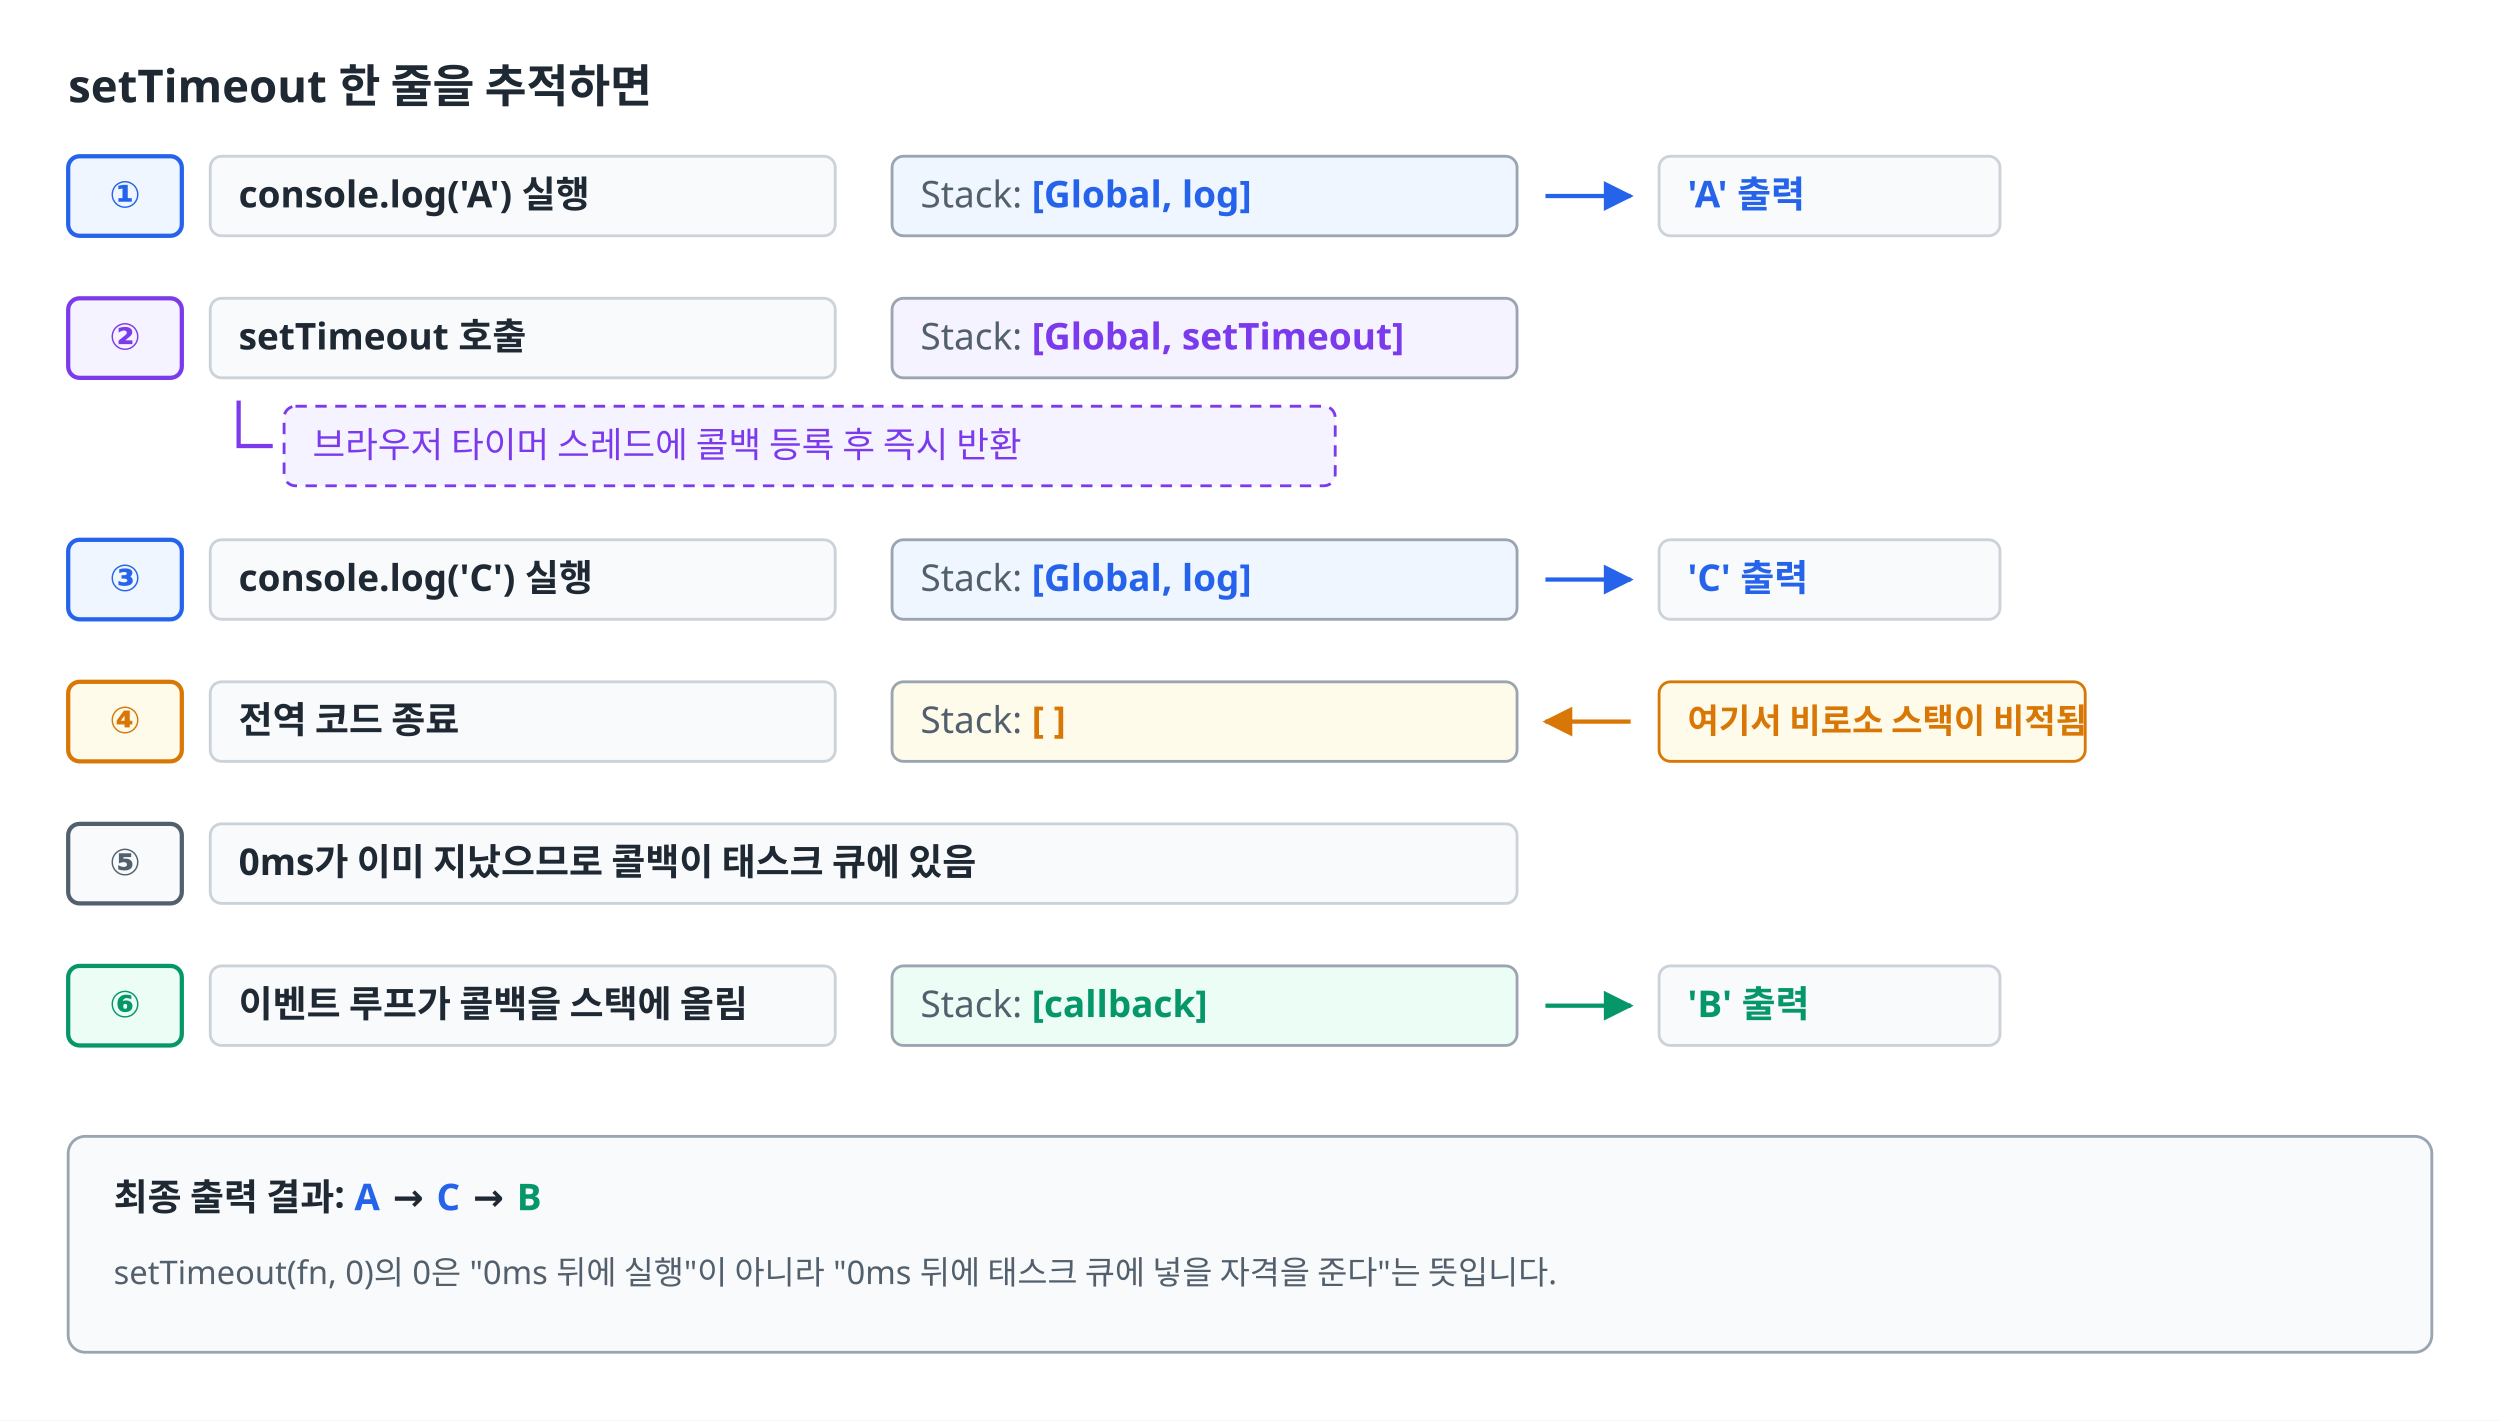
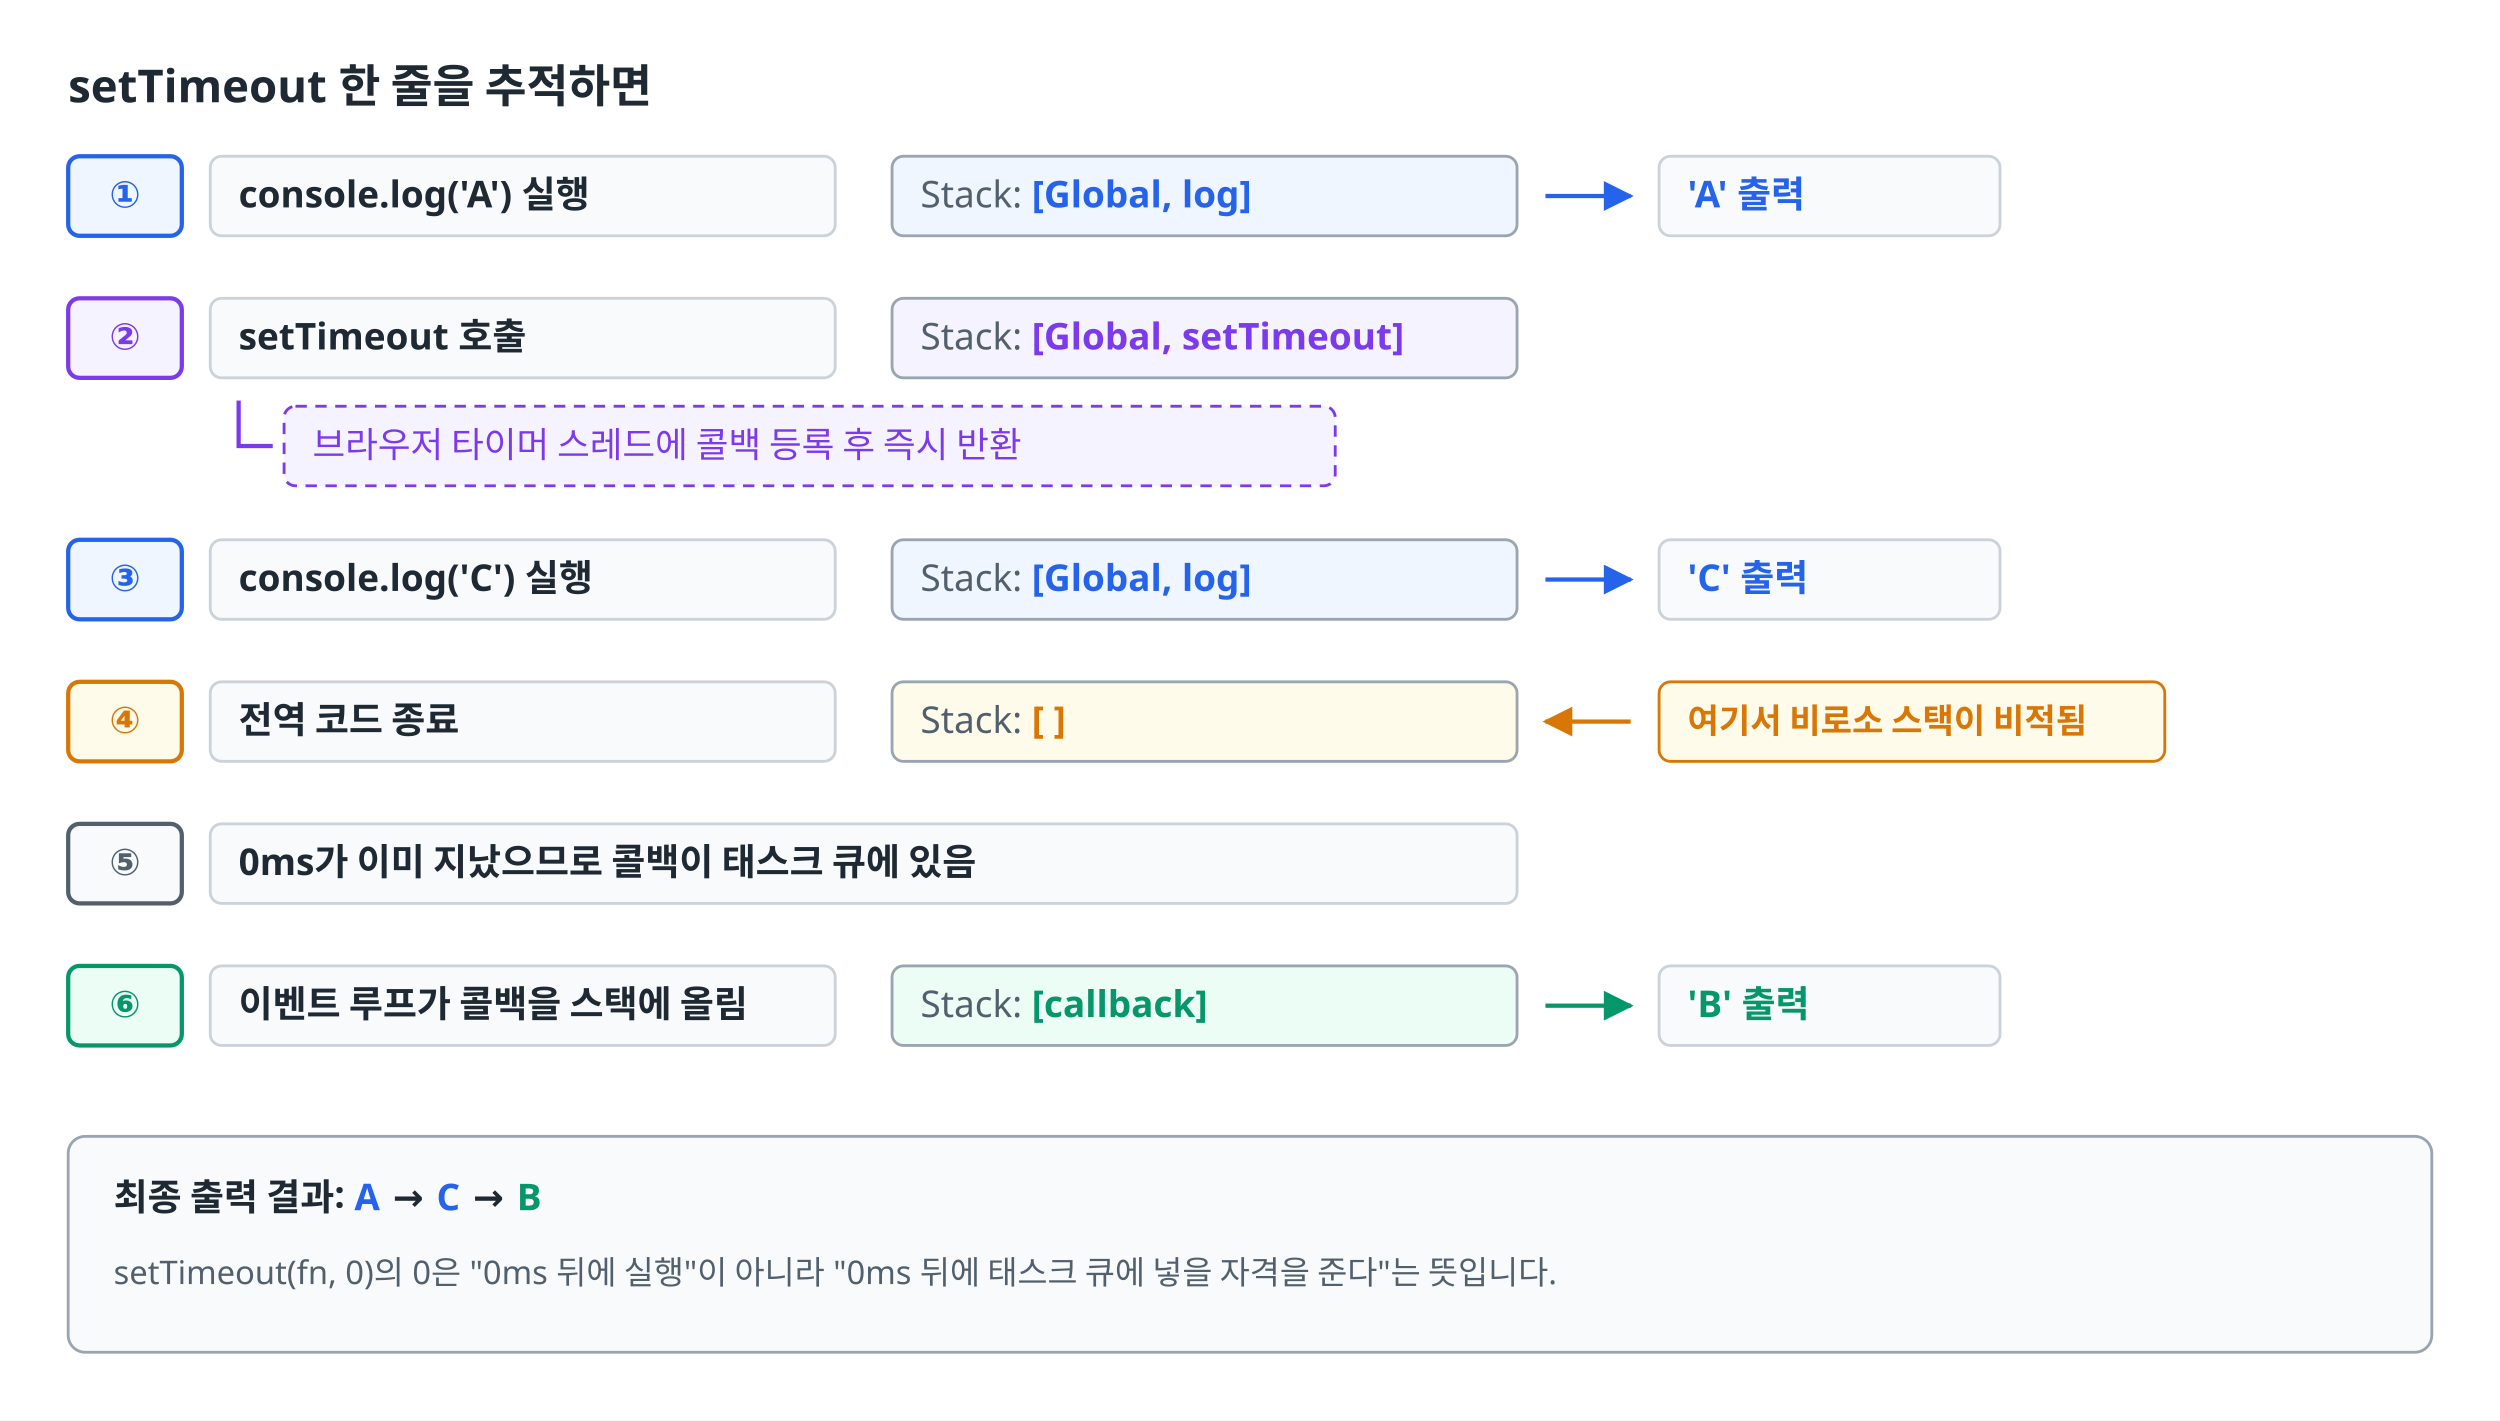
<svg xmlns="http://www.w3.org/2000/svg" viewBox="0 0 880 500" width="880" height="500" font-family="'Malgun Gothic','Apple SD Gothic Neo','Noto Sans KR','Segoe UI',sans-serif" role="img" aria-labelledby="t d">
  <rect width="880" height="500" fill="#ffffff" />
  <defs>
    <marker id="a-blue" viewBox="0 0 10 10" refX="9" refY="5" markerWidth="7" markerHeight="7" orient="auto-start-reverse">
      <path d="M0,0 L10,5 L0,10 z" fill="#2563eb" />
    </marker>
    <marker id="a-purple" viewBox="0 0 10 10" refX="9" refY="5" markerWidth="7" markerHeight="7" orient="auto-start-reverse">
      <path d="M0,0 L10,5 L0,10 z" fill="#7c3aed" />
    </marker>
    <marker id="a-green" viewBox="0 0 10 10" refX="9" refY="5" markerWidth="7" markerHeight="7" orient="auto-start-reverse">
      <path d="M0,0 L10,5 L0,10 z" fill="#059669" />
    </marker>
    <marker id="a-amber" viewBox="0 0 10 10" refX="9" refY="5" markerWidth="7" markerHeight="7" orient="auto-start-reverse">
      <path d="M0,0 L10,5 L0,10 z" fill="#d97706" />
    </marker>
  </defs>
  <text x="24" y="36" font-size="16" font-weight="bold" fill="#1f2933">setTimeout 한 줄을 추적하면</text>
  <g>
    <rect x="24" y="55" width="40" height="28" rx="4" fill="#eff6ff" stroke="#2563eb" stroke-width="1.5" />
    <text x="44" y="73" font-size="13" font-weight="bold" fill="#2563eb" text-anchor="middle">①</text>
    <rect x="74" y="55" width="220" height="28" rx="4" fill="#f8fafc" stroke="#cbd2d9" stroke-width="1" />
    <text x="84" y="73" font-size="13" font-weight="bold" fill="#1f2933">console.log('A') 실행</text>
    <rect x="314" y="55" width="220" height="28" rx="4" fill="#eff6ff" stroke="#9aa5b1" stroke-width="1" />
    <text x="324" y="73" font-size="13" fill="#52606d">Stack: <tspan fill="#2563eb" font-weight="bold">[Global, log]</tspan>
    </text>
    <path d="M544,69 L574,69" stroke="#2563eb" stroke-width="1.5" fill="none" marker-end="url(#a-blue)" />
    <rect x="584" y="55" width="120" height="28" rx="4" fill="#f8fafc" stroke="#cbd2d9" stroke-width="1" />
    <text x="594" y="73" font-size="13" font-weight="bold" fill="#2563eb">'A' 출력</text>
  </g>
  <g>
    <rect x="24" y="105" width="40" height="28" rx="4" fill="#f5f3ff" stroke="#7c3aed" stroke-width="1.5" />
    <text x="44" y="123" font-size="13" font-weight="bold" fill="#7c3aed" text-anchor="middle">②</text>
    <rect x="74" y="105" width="220" height="28" rx="4" fill="#f8fafc" stroke="#cbd2d9" stroke-width="1" />
    <text x="84" y="123" font-size="13" font-weight="bold" fill="#1f2933">setTimeout 호출</text>
    <rect x="314" y="105" width="220" height="28" rx="4" fill="#f5f3ff" stroke="#9aa5b1" stroke-width="1" />
    <text x="324" y="123" font-size="13" fill="#52606d">Stack: <tspan fill="#7c3aed" font-weight="bold">[Global, setTimeout]</tspan>
    </text>
    <path d="M84,141 L84,157 L96,157" stroke="#7c3aed" stroke-width="1.5" fill="none" />
    <rect x="100" y="143" width="370" height="28" rx="4" fill="#f5f3ff" stroke="#7c3aed" stroke-width="1" stroke-dasharray="4 3" />
    <text x="110" y="161" font-size="12.5" fill="#7c3aed">브라우저 타이머 스레드에 콜백 등록 후 즉시 반환</text>
  </g>
  <g>
    <rect x="24" y="190" width="40" height="28" rx="4" fill="#eff6ff" stroke="#2563eb" stroke-width="1.5" />
    <text x="44" y="208" font-size="13" font-weight="bold" fill="#2563eb" text-anchor="middle">③</text>
    <rect x="74" y="190" width="220" height="28" rx="4" fill="#f8fafc" stroke="#cbd2d9" stroke-width="1" />
    <text x="84" y="208" font-size="13" font-weight="bold" fill="#1f2933">console.log('C') 실행</text>
    <rect x="314" y="190" width="220" height="28" rx="4" fill="#eff6ff" stroke="#9aa5b1" stroke-width="1" />
    <text x="324" y="208" font-size="13" fill="#52606d">Stack: <tspan fill="#2563eb" font-weight="bold">[Global, log]</tspan>
    </text>
    <path d="M544,204 L574,204" stroke="#2563eb" stroke-width="1.5" fill="none" marker-end="url(#a-blue)" />
    <rect x="584" y="190" width="120" height="28" rx="4" fill="#f8fafc" stroke="#cbd2d9" stroke-width="1" />
    <text x="594" y="208" font-size="13" font-weight="bold" fill="#2563eb">'C' 출력</text>
  </g>
  <g>
    <rect x="24" y="240" width="40" height="28" rx="4" fill="#fffbeb" stroke="#d97706" stroke-width="1.5" />
    <text x="44" y="258" font-size="13" font-weight="bold" fill="#d97706" text-anchor="middle">④</text>
    <rect x="74" y="240" width="220" height="28" rx="4" fill="#f8fafc" stroke="#cbd2d9" stroke-width="1" />
    <text x="84" y="258" font-size="13" font-weight="bold" fill="#1f2933">전역 코드 종료</text>
    <rect x="314" y="240" width="220" height="28" rx="4" fill="#fffbeb" stroke="#9aa5b1" stroke-width="1" />
    <text x="324" y="258" font-size="13" fill="#52606d">Stack: <tspan fill="#d97706" font-weight="bold">[ ]</tspan>
    </text>
    <path d="M574,254 L544,254" stroke="#d97706" stroke-width="1.5" fill="none" marker-end="url(#a-amber)" />
-     <rect x="584" y="240" width="150" height="28" rx="4" fill="#fffbeb" stroke="#d97706" stroke-width="1" />
+     <rect x="584" y="240" width="178" height="28" rx="4" fill="#fffbeb" stroke="#d97706" stroke-width="1" />
    <text x="594" y="258" font-size="12" font-weight="bold" fill="#d97706">여기서 비로소 스택이 비적됨</text>
  </g>
  <g>
    <rect x="24" y="290" width="40" height="28" rx="4" fill="#f8fafc" stroke="#52606d" stroke-width="1.5" />
    <text x="44" y="308" font-size="13" font-weight="bold" fill="#52606d" text-anchor="middle">⑤</text>
    <rect x="74" y="290" width="460" height="28" rx="4" fill="#f8fafc" stroke="#cbd2d9" stroke-width="1" />
    <text x="84" y="308" font-size="13" font-weight="bold" fill="#1f2933">0ms가 이미 지났으므로 콜백이 태스크 큐에 있음</text>
  </g>
  <g>
    <rect x="24" y="340" width="40" height="28" rx="4" fill="#ecfdf5" stroke="#059669" stroke-width="1.5" />
    <text x="44" y="358" font-size="13" font-weight="bold" fill="#059669" text-anchor="middle">⑥</text>
    <rect x="74" y="340" width="220" height="28" rx="4" fill="#f8fafc" stroke="#cbd2d9" stroke-width="1" />
    <text x="84" y="358" font-size="13" font-weight="bold" fill="#1f2933">이벤트 루프가 콜백을 스택에 올림</text>
    <rect x="314" y="340" width="220" height="28" rx="4" fill="#ecfdf5" stroke="#9aa5b1" stroke-width="1" />
    <text x="324" y="358" font-size="13" fill="#52606d">Stack: <tspan fill="#059669" font-weight="bold">[callback]</tspan>
    </text>
    <path d="M544,354 L574,354" stroke="#059669" stroke-width="1.5" fill="none" marker-end="url(#a-green)" />
    <rect x="584" y="340" width="120" height="28" rx="4" fill="#f8fafc" stroke="#cbd2d9" stroke-width="1" />
    <text x="594" y="358" font-size="13" font-weight="bold" fill="#059669">'B' 출력</text>
  </g>
  <g>
    <rect x="24" y="400" width="832" height="76" rx="6" fill="#f8fafc" stroke="#9aa5b1" stroke-width="1" />
    <text x="40" y="426" font-size="13" font-weight="bold" fill="#1f2933">최종 출력 결과: <tspan fill="#2563eb">A</tspan> → <tspan fill="#2563eb">C</tspan> → <tspan fill="#059669">B</tspan>
    </text>
    <text x="40" y="452" font-size="11.5" fill="#52606d">setTimeout(fn, 0)의 0은 "0ms 뒤에 실행"이 아니라 "0ms 뒤에 태스크 큐에 넣을 자격을 준다"는 뜻입니다.</text>
  </g>
</svg>
